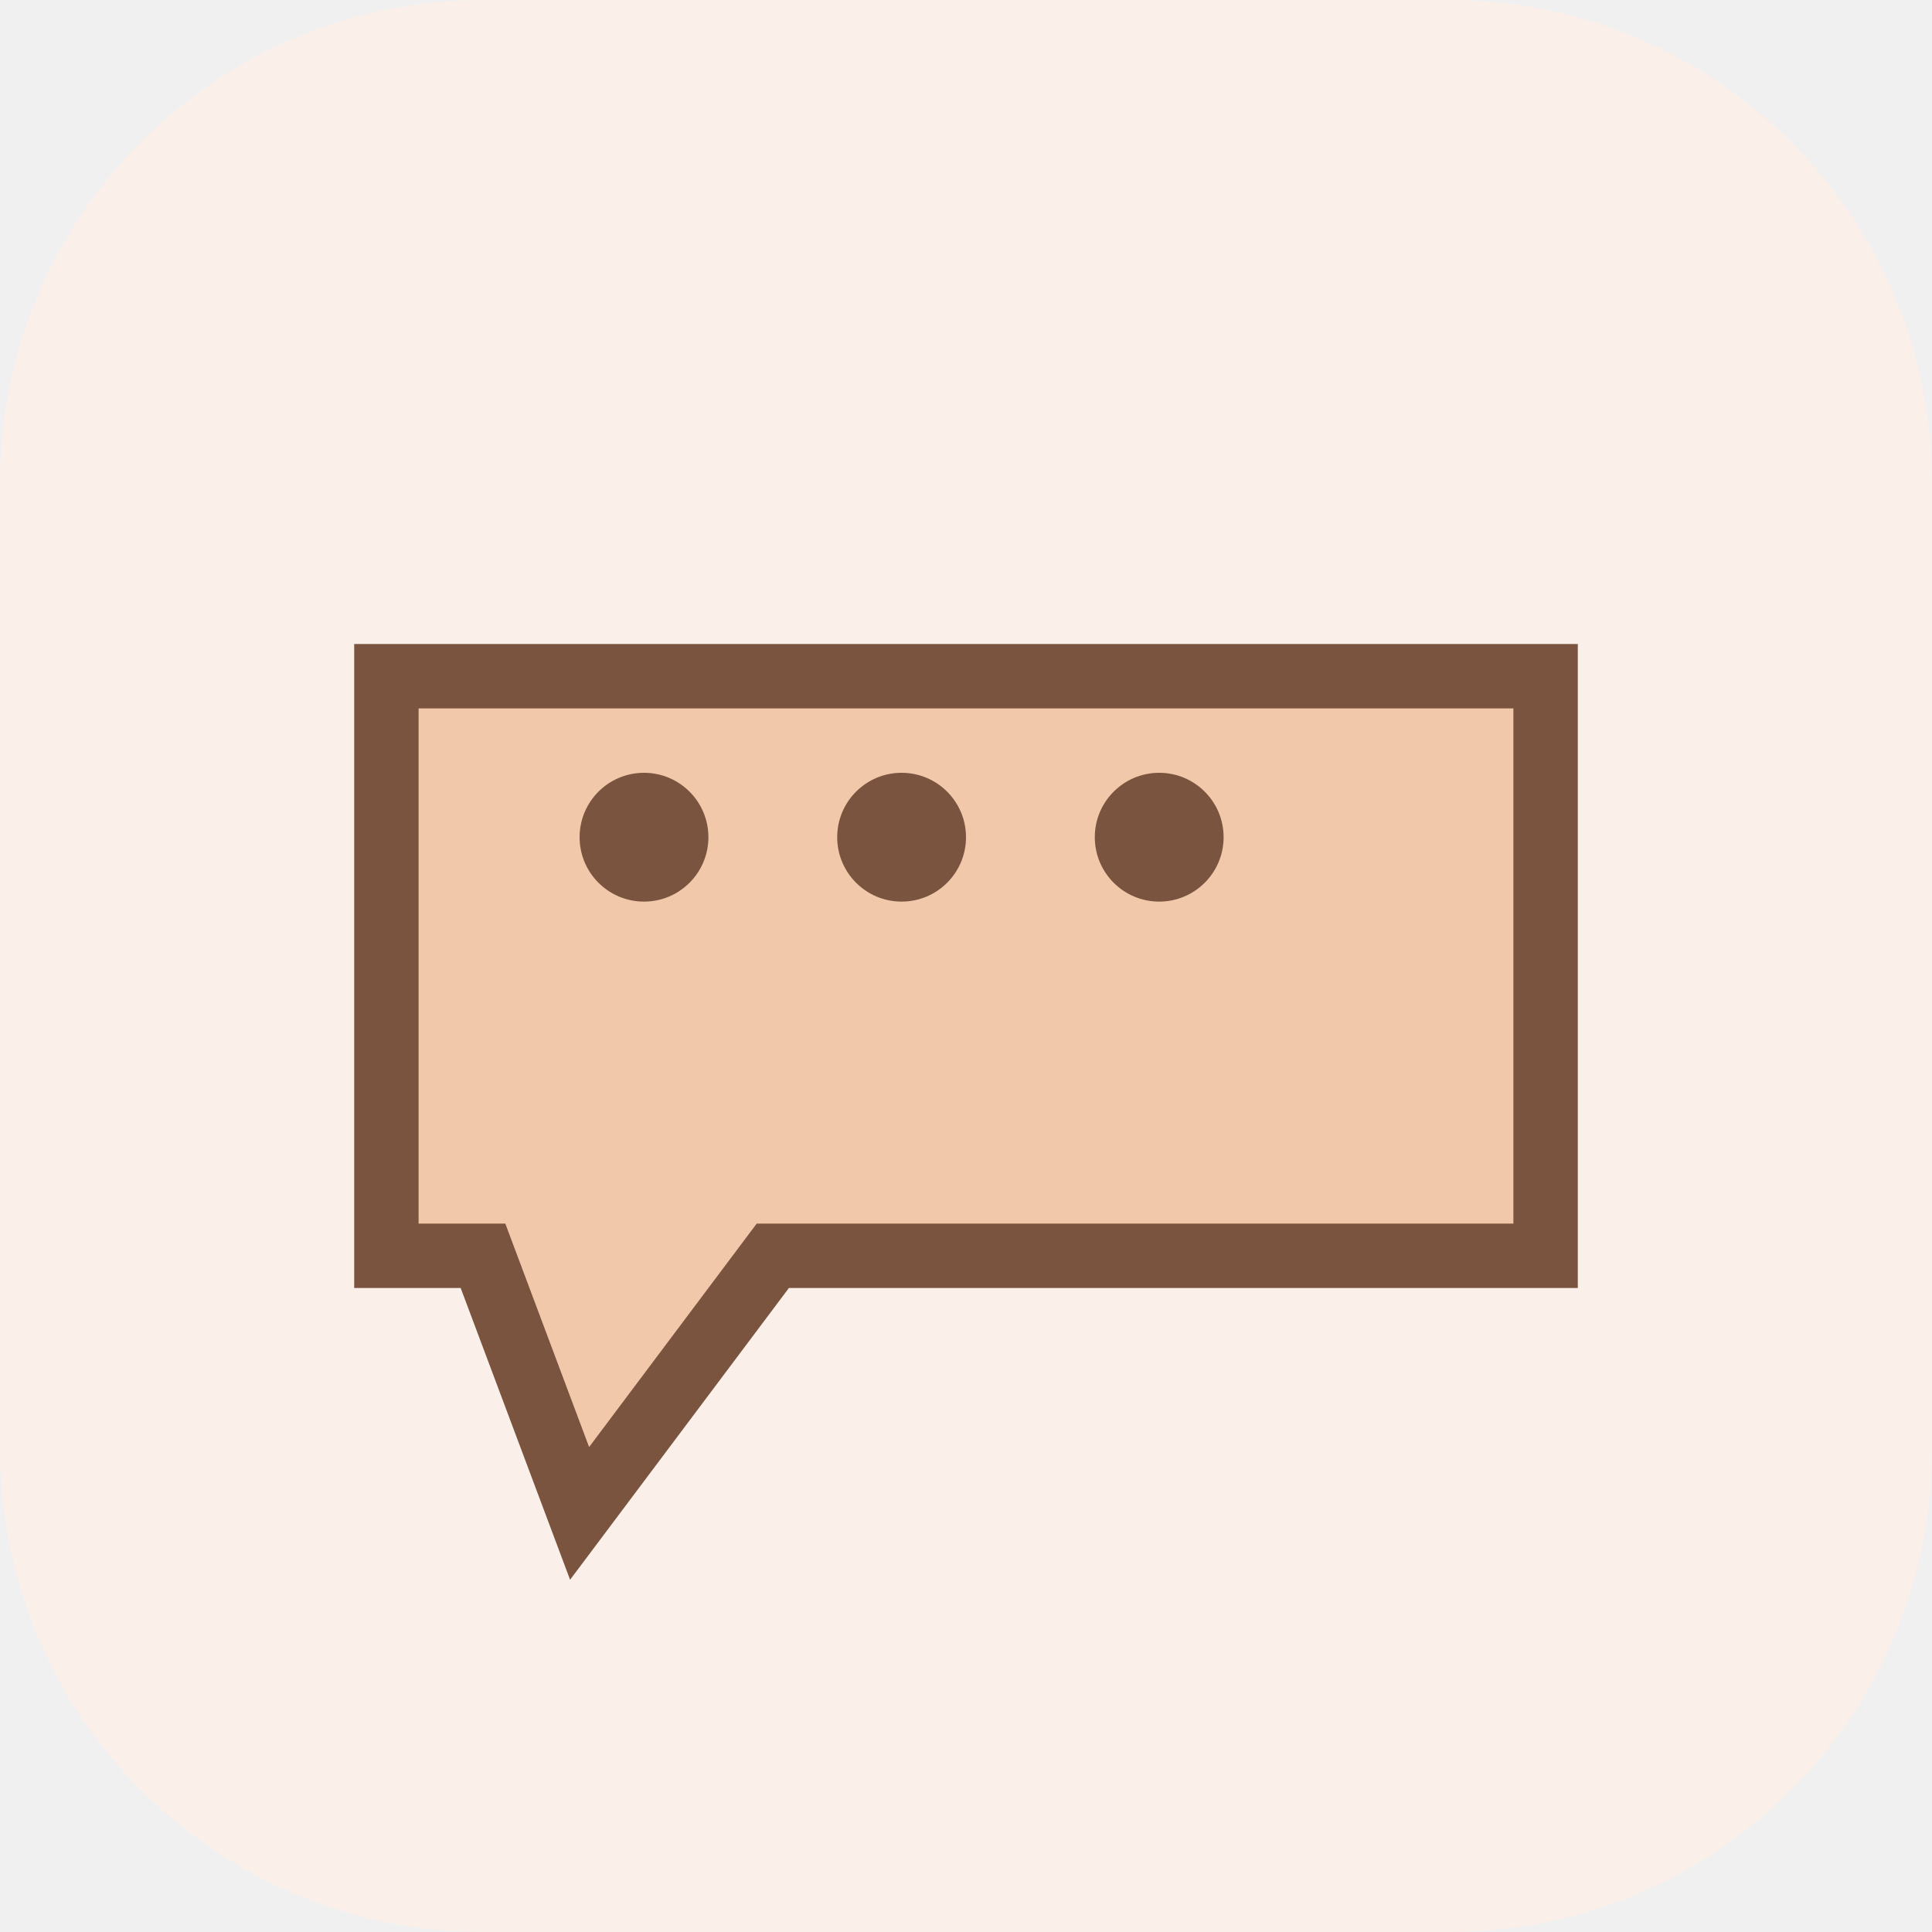
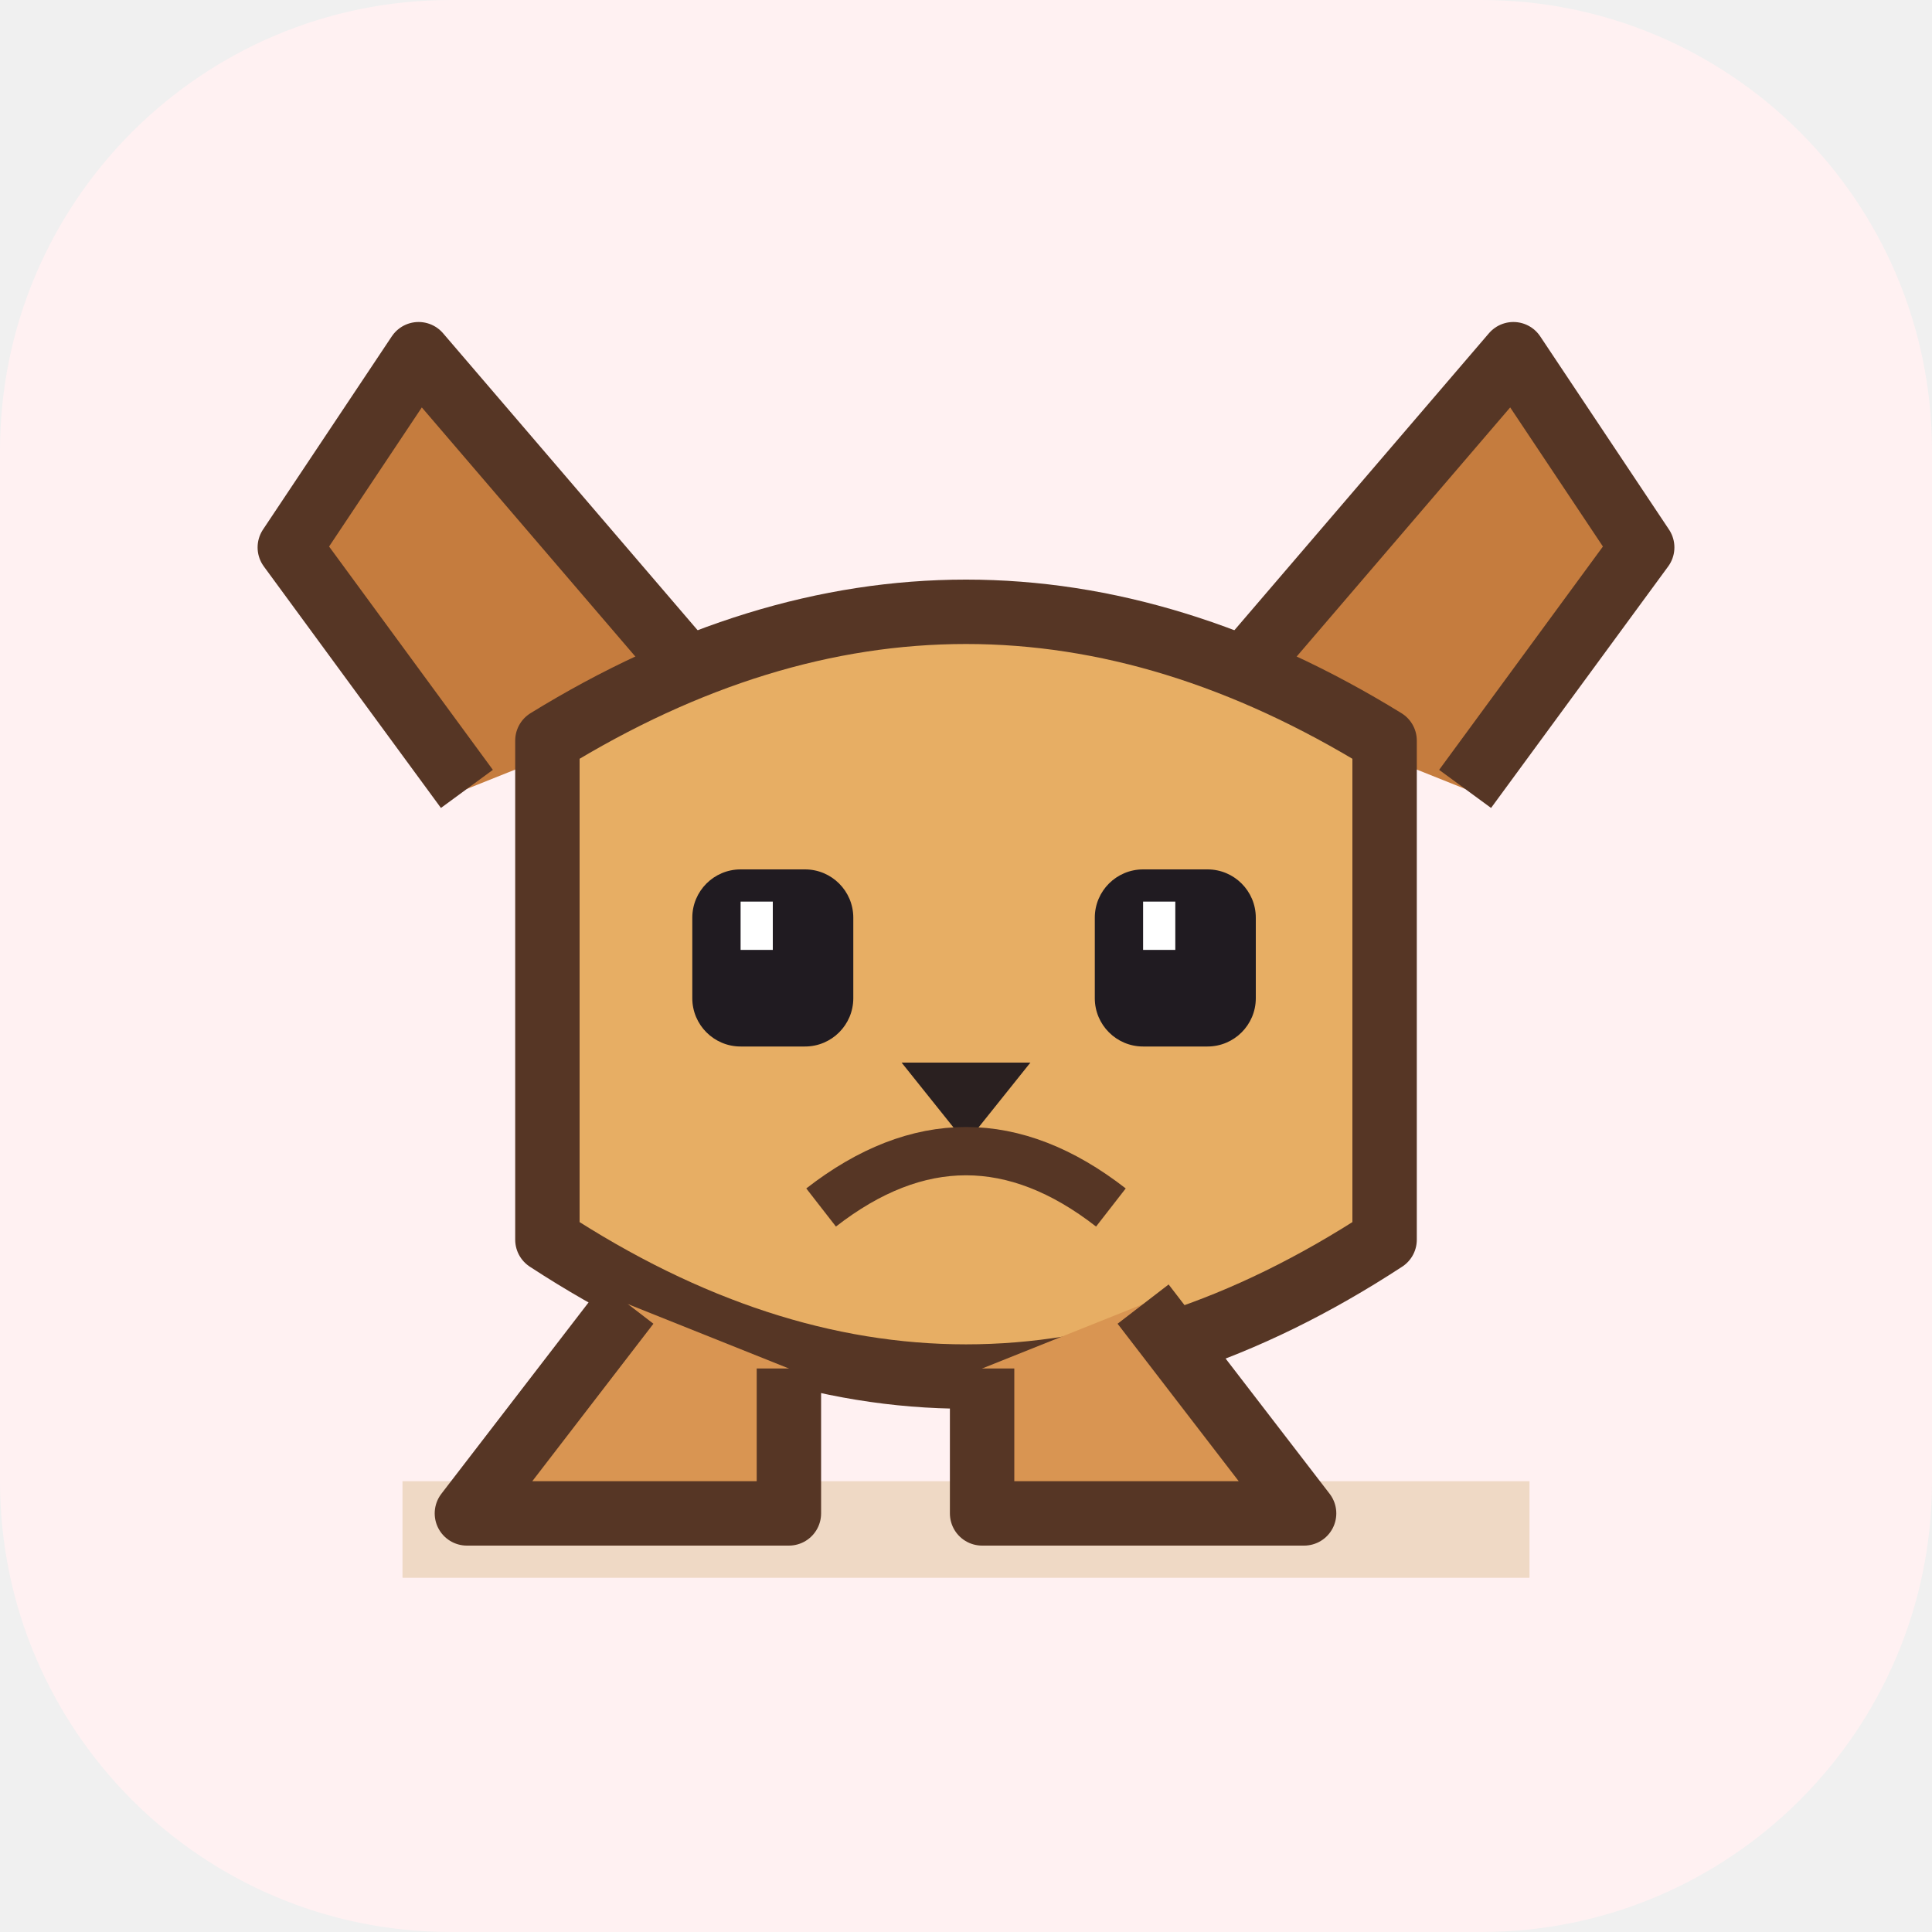
<svg xmlns="http://www.w3.org/2000/svg" viewBox="0 0 120 120">
-   <rect width="120" height="120" rx="30" fill="#faefe9" />
-   <path d="M24 42h72v36H48l-12 16-6-16H24z" fill="#f1c8a9" stroke="#7a543f" stroke-width="4" />
-   <circle cx="40" cy="52" r="4" fill="#7a543f" />
-   <circle cx="56" cy="52" r="4" fill="#7a543f" />
-   <circle cx="72" cy="52" r="4" fill="#7a543f" />
+   <rect width="120" height="120" rx="28" fill="#fff1f2" />
+   <path d="M25 92h70v6H25z" fill="#d7b483" opacity=".4" />
+   <path d="M29 49 18 34l8-12 18 21M91 49l11-15-8-12-18 21" fill="#c57c3e" stroke="#563625" stroke-width="4" stroke-linejoin="round" />
+   <path d="M34 46Q60 30 86 46v31Q60 94 34 77Z" fill="#e7ae64" stroke="#563625" stroke-width="4" stroke-linejoin="round" />
+   <rect x="43" y="54" width="10" height="11" rx="3" fill="#201b21" />
+   <rect x="68" y="54" width="10" height="11" rx="3" fill="#201b21" />
+   <rect x="46" y="56" width="2" height="3" fill="#fff" />
+   <rect x="71" y="56" width="2" height="3" fill="#fff" />
+   <path d="M56 66h8l-4 5z" fill="#2a2020" />
+   <path d="M51 75q9-7 18 0" fill="none" stroke="#563625" stroke-width="3" />
+   <path d="M39 81 29 94h20v-9m22-4 10 13H61v-9" fill="#d99552" stroke="#563625" stroke-width="4" stroke-linejoin="round" />
</svg>
